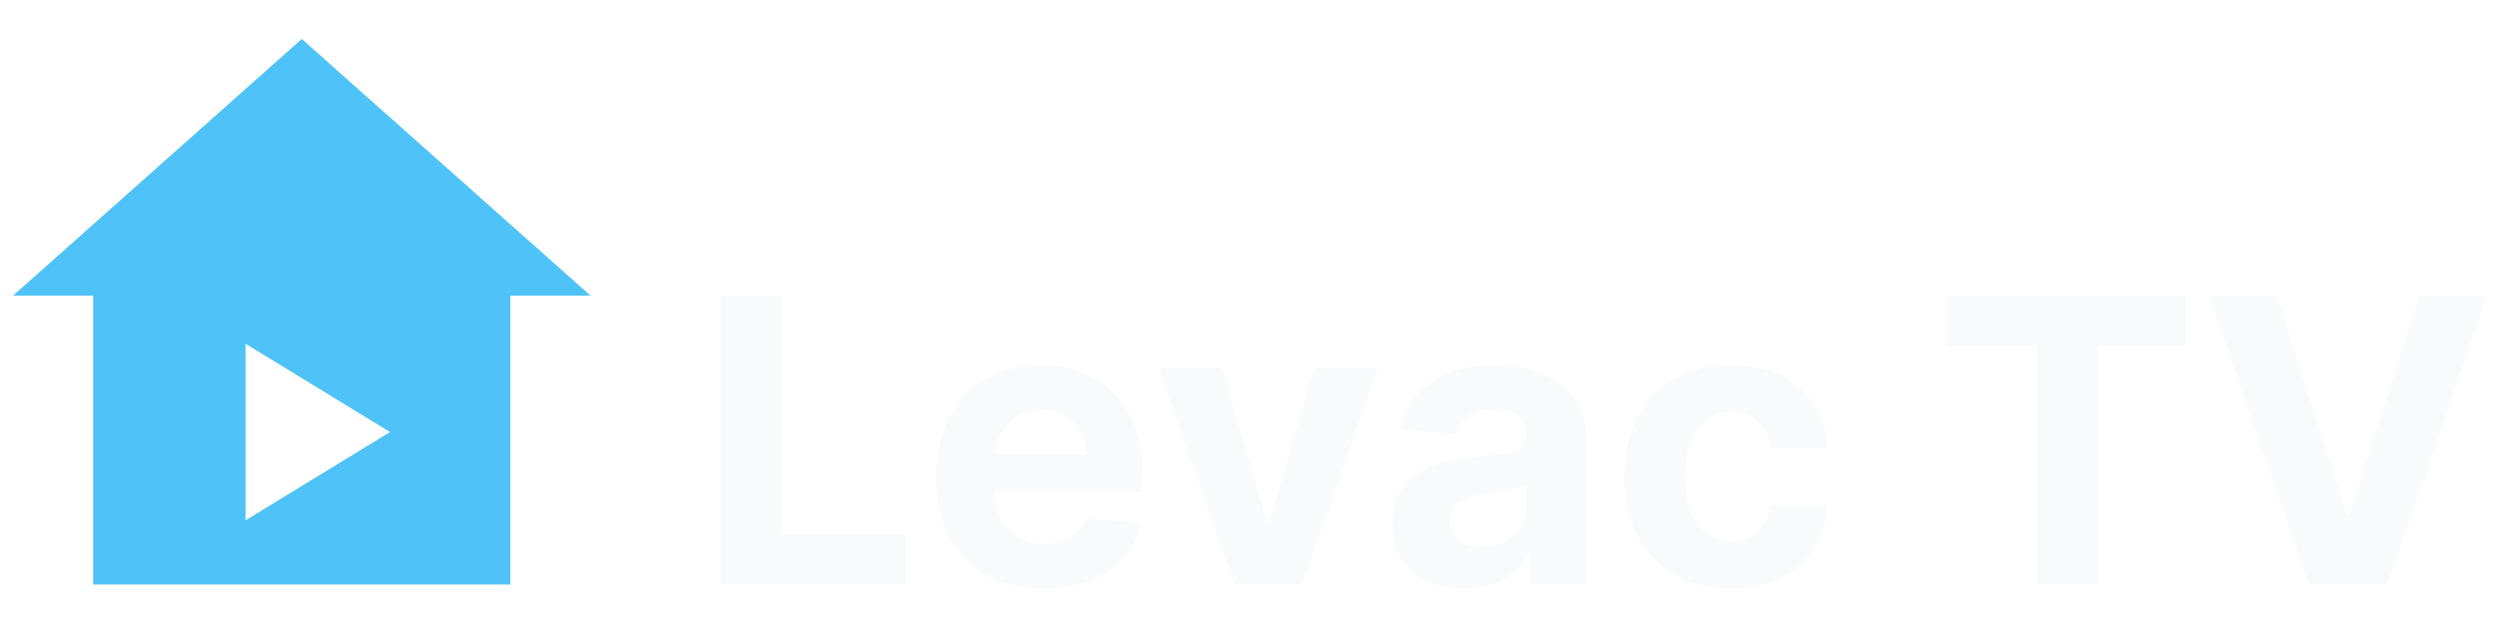
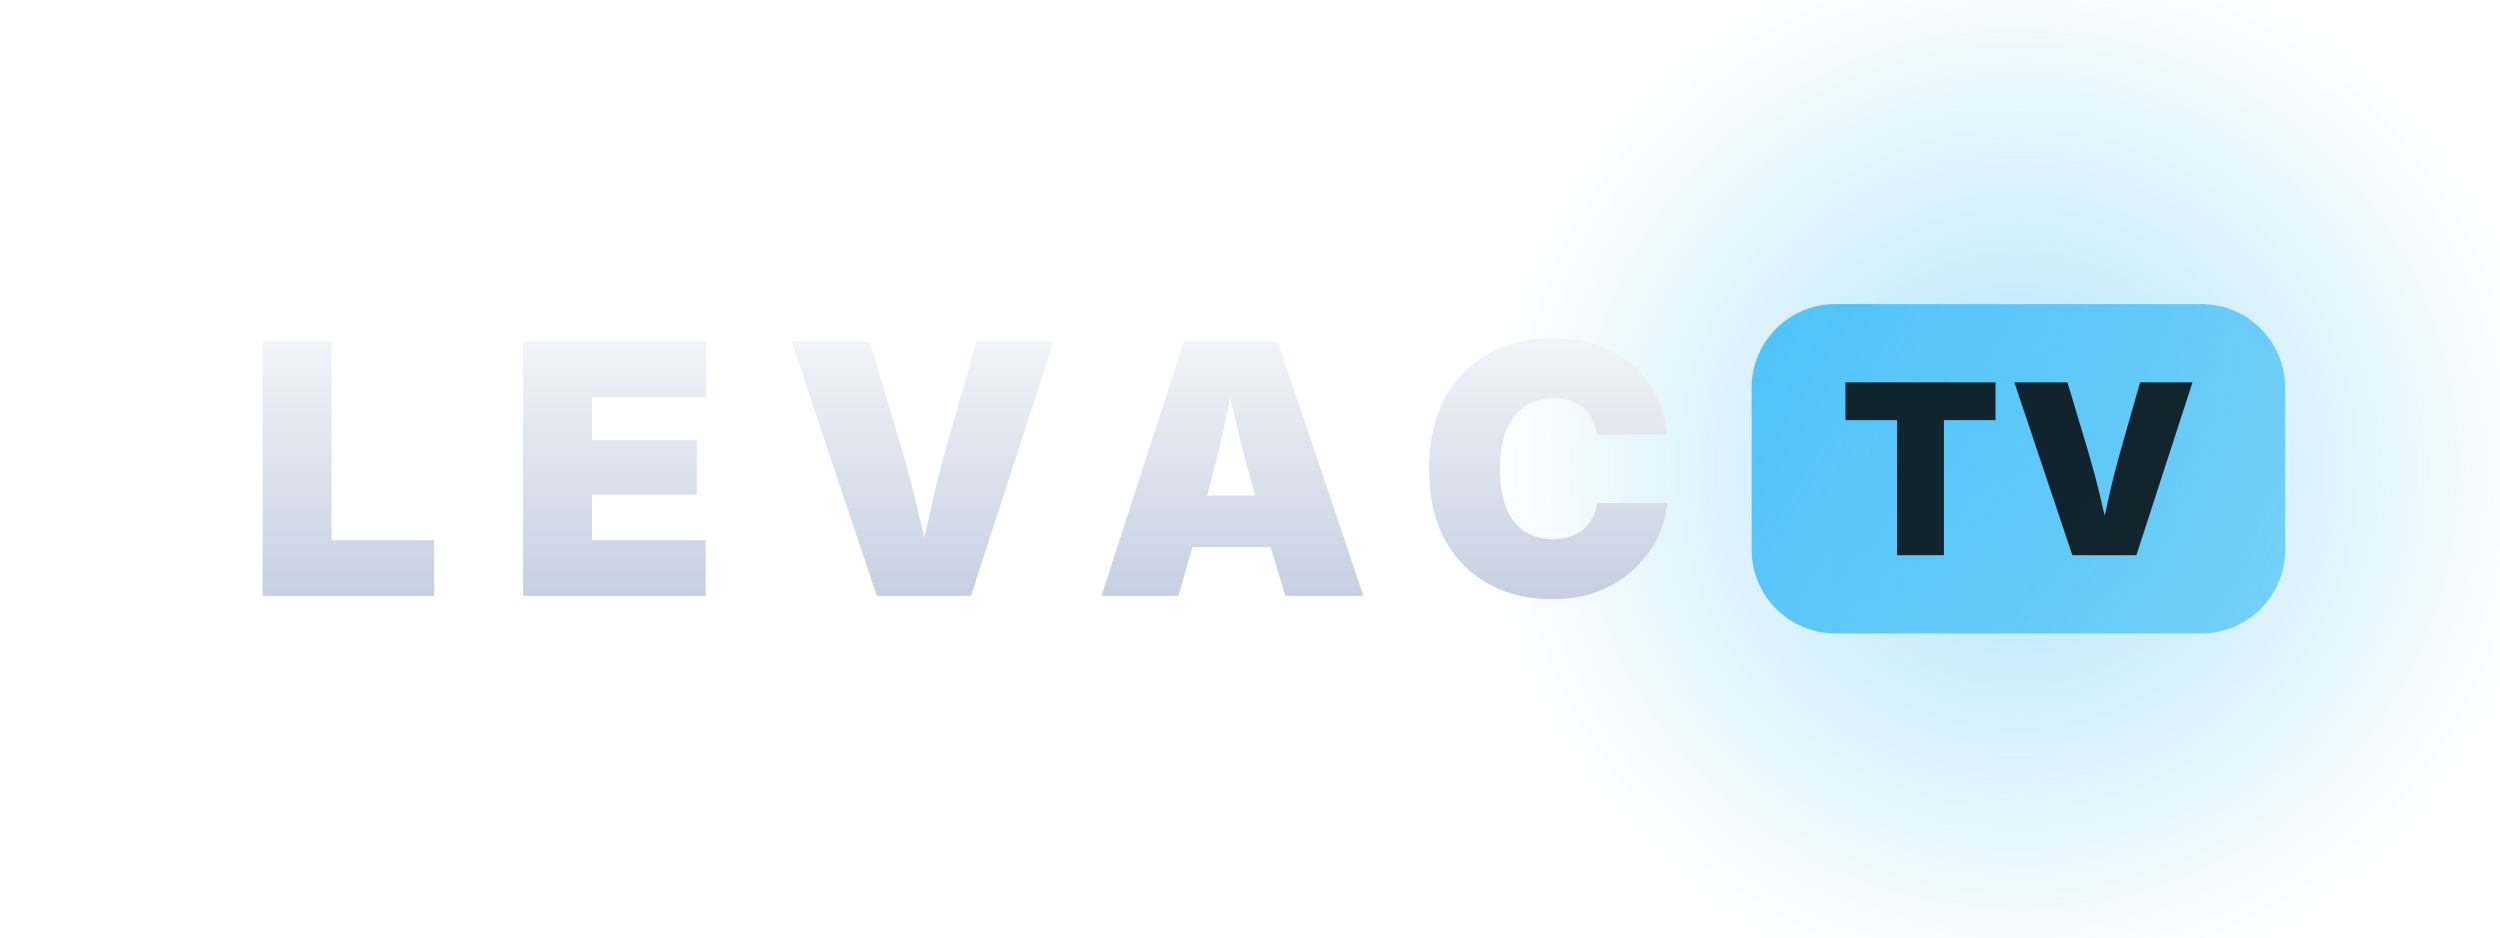
- <svg xmlns="http://www.w3.org/2000/svg" width="384.98" height="96" viewBox="0 0 384.98 96" fill="none">
-   <path fill-rule="evenodd" clip-rule="evenodd" d="M46.47 6 L90.94 45.53 L78.59 45.53 L78.59 90 L14.35 90 L14.35 45.53 L2 45.53 Z M37.82 52.94 L37.82 80.12 L60.06 66.53 Z" fill="#4FC3F7" />
-   <path d="M110.94 90V45.53H120.34V82.25H139.41V90ZM160.67 90.65Q155.52 90.65 151.82 88.56Q148.12 86.46 146.12 82.61Q144.12 78.75 144.12 73.48Q144.12 68.33 146.12 64.44Q148.12 60.56 151.75 58.38Q155.39 56.21 160.3 56.21Q163.6 56.21 166.45 57.27Q169.31 58.32 171.45 60.43Q173.59 62.53 174.78 65.71Q175.98 68.89 175.98 73.15V75.69H153.26V75.71Q153.26 78.19 154.18 79.99Q155.11 81.79 156.8 82.77Q158.5 83.75 160.82 83.75Q162.36 83.75 163.64 83.31Q164.92 82.88 165.83 82.01Q166.75 81.14 167.22 79.88L175.78 80.45Q175.13 83.53 173.12 85.82Q171.11 88.11 167.95 89.38Q164.79 90.65 160.67 90.65ZM153.26 69.96H167.27Q167.27 67.96 166.4 66.42Q165.53 64.88 164 64Q162.47 63.12 160.45 63.12Q158.34 63.12 156.73 64.08Q155.11 65.05 154.2 66.66Q153.35 68.16 153.26 69.96ZM212.17 56.65 200.51 90H190.09L178.43 56.65H188.2L195.13 80.51H195.47L202.38 56.65ZM225.48 90.63Q222.29 90.63 219.79 89.51Q217.3 88.39 215.85 86.19Q214.41 83.99 214.41 80.68Q214.41 77.91 215.43 76.02Q216.45 74.13 218.21 72.98Q219.97 71.83 222.22 71.24Q224.46 70.65 226.94 70.41Q229.85 70.11 231.63 69.84Q233.41 69.57 234.21 69.02Q235.02 68.48 235.02 67.42V67.29Q235.02 65.22 233.72 64.1Q232.43 62.97 230.07 62.97Q227.57 62.97 226.09 64.06Q224.61 65.16 224.14 66.81L215.58 66.11Q216.23 63.07 218.14 60.85Q220.05 58.62 223.08 57.42Q226.11 56.21 230.11 56.21Q232.89 56.21 235.44 56.86Q237.99 57.52 239.98 58.88Q241.96 60.25 243.12 62.39Q244.27 64.53 244.27 67.5V90H235.49V85.37H235.23Q234.43 86.94 233.08 88.12Q231.74 89.31 229.85 89.97Q227.96 90.63 225.48 90.63ZM228.13 84.25Q230.17 84.25 231.74 83.43Q233.3 82.62 234.19 81.23Q235.08 79.84 235.08 78.08V74.54Q234.65 74.82 233.9 75.05Q233.15 75.28 232.21 75.46Q231.28 75.65 230.35 75.79Q229.41 75.93 228.65 76.04Q227.03 76.28 225.81 76.8Q224.59 77.32 223.92 78.2Q223.25 79.08 223.25 80.38Q223.25 82.27 224.63 83.26Q226 84.25 228.13 84.25ZM266.52 90.65Q261.4 90.65 257.72 88.47Q254.04 86.29 252.07 82.4Q250.11 78.51 250.11 73.45Q250.11 68.33 252.09 64.45Q254.08 60.58 257.75 58.4Q261.42 56.21 266.48 56.21Q270.84 56.21 274.12 57.8Q277.4 59.38 279.31 62.25Q281.22 65.12 281.42 68.98H272.69Q272.32 66.48 270.75 64.95Q269.17 63.42 266.63 63.42Q264.48 63.42 262.89 64.58Q261.29 65.75 260.4 67.96Q259.51 70.17 259.51 73.32Q259.51 76.52 260.39 78.75Q261.27 80.99 262.88 82.16Q264.48 83.33 266.63 83.33Q268.22 83.33 269.49 82.68Q270.76 82.03 271.59 80.78Q272.43 79.53 272.69 77.77H281.42Q281.2 81.6 279.35 84.5Q277.49 87.39 274.23 89.02Q270.97 90.65 266.52 90.65ZM300.03 53.28V45.53H336.55V53.28H322.94V90H313.64V53.28ZM350.62 45.53 361.37 79.32H361.78L372.55 45.53H382.98L367.65 90H355.53L340.18 45.53Z" fill="#F9FAFB" />
+ <svg xmlns="http://www.w3.org/2000/svg" width="357.81" height="134.18" viewBox="0 0 357.81 134.18" fill="none">
+   <defs>
+     <linearGradient id="lvf" gradientUnits="userSpaceOnUse" x1="0" y1="0" x2="0" y2="60.5">
+       <stop offset="0" stop-color="#FFFFFF" />
+       <stop offset="1" stop-color="#B9C4DA" />
+     </linearGradient>
+     <linearGradient id="bdf" gradientUnits="userSpaceOnUse" x1="219.95" y1="6.68" x2="296.31" y2="53.82">
+       <stop offset="0" stop-color="#4FC3F7" />
+       <stop offset="1" stop-color="#4FC3F7" stop-opacity="0.72" />
+     </linearGradient>
+     <radialGradient id="gwf" gradientUnits="userSpaceOnUse" cx="258.13" cy="30.25" r="76.37">
+       <stop offset="0" stop-color="#4FC3F7" stop-opacity="0.45" />
+       <stop offset="1" stop-color="#4FC3F7" stop-opacity="0" />
+     </radialGradient>
+   </defs>
+   <g transform="translate(30.75 36.84)">
+     <circle cx="258.13" cy="30.25" r="76.37" fill="url(#gwf)" />
+     <path d="M6.84 48.44V12.06H16.71V40.48H31.4V48.44ZM44.12 48.44V12.06H70.34V20.02H53.98V26.17H68.97V33.94H53.98V40.48H70.24V48.44ZM94.74 48.44 82.53 12.06H93.72L97.94 26.17Q99.31 30.76 100.45 35.5Q101.02 37.82 101.55 40.14Q102.07 37.82 102.58 35.5Q103.65 30.76 104.97 26.17L109 12.06H120.03L108.22 48.44ZM126.89 48.44 138.68 12.06H152.15L164.39 48.44H153.2L151.1 41.46H139.92L137.92 48.44ZM148.91 34.08Q147.59 29.61 146.42 24.78Q145.86 22.44 145.32 20.12Q144.81 22.44 144.32 24.78Q143.29 29.61 142.02 34.08ZM191.31 48.93Q186.33 48.93 182.36 46.78Q178.39 44.63 176.08 40.47Q173.78 36.3 173.78 30.27Q173.78 24.19 176.12 20.02Q178.46 15.84 182.44 13.71Q186.42 11.57 191.31 11.57Q194.7 11.57 197.57 12.49Q200.44 13.4 202.61 15.16Q204.78 16.92 206.12 19.48Q207.47 22.05 207.81 25.34H197.8Q197.65 24.17 197.18 23.22Q196.7 22.27 195.92 21.58Q195.14 20.9 194.05 20.53Q192.97 20.17 191.6 20.17Q189.13 20.17 187.41 21.37Q185.69 22.58 184.81 24.84Q183.93 27.1 183.93 30.27Q183.93 33.59 184.84 35.84Q185.74 38.09 187.44 39.21Q189.13 40.33 191.55 40.33Q192.92 40.33 193.99 39.97Q195.07 39.6 195.87 38.92Q196.68 38.23 197.18 37.28Q197.68 36.33 197.85 35.16H207.86Q207.69 37.48 206.58 39.89Q205.47 42.31 203.4 44.36Q201.34 46.41 198.32 47.67Q195.31 48.93 191.31 48.93Z" fill="url(#lvf)" />
+     <rect x="219.95" y="6.68" width="76.37" height="47.14" rx="12" fill="url(#bdf)" />
+     <path d="M233.38 23.29V17.88H254.86V23.29H247.47V42.62H240.76V23.29ZM265.85 42.62 257.55 17.88H265.15L268.03 27.48Q268.96 30.6 269.74 33.82Q270.12 35.4 270.48 36.97Q270.83 35.4 271.18 33.82Q271.91 30.6 272.81 27.48L275.55 17.88H283.05L275.02 42.62Z" fill="#000000" fill-opacity="0.82" />
+   </g>
</svg>
